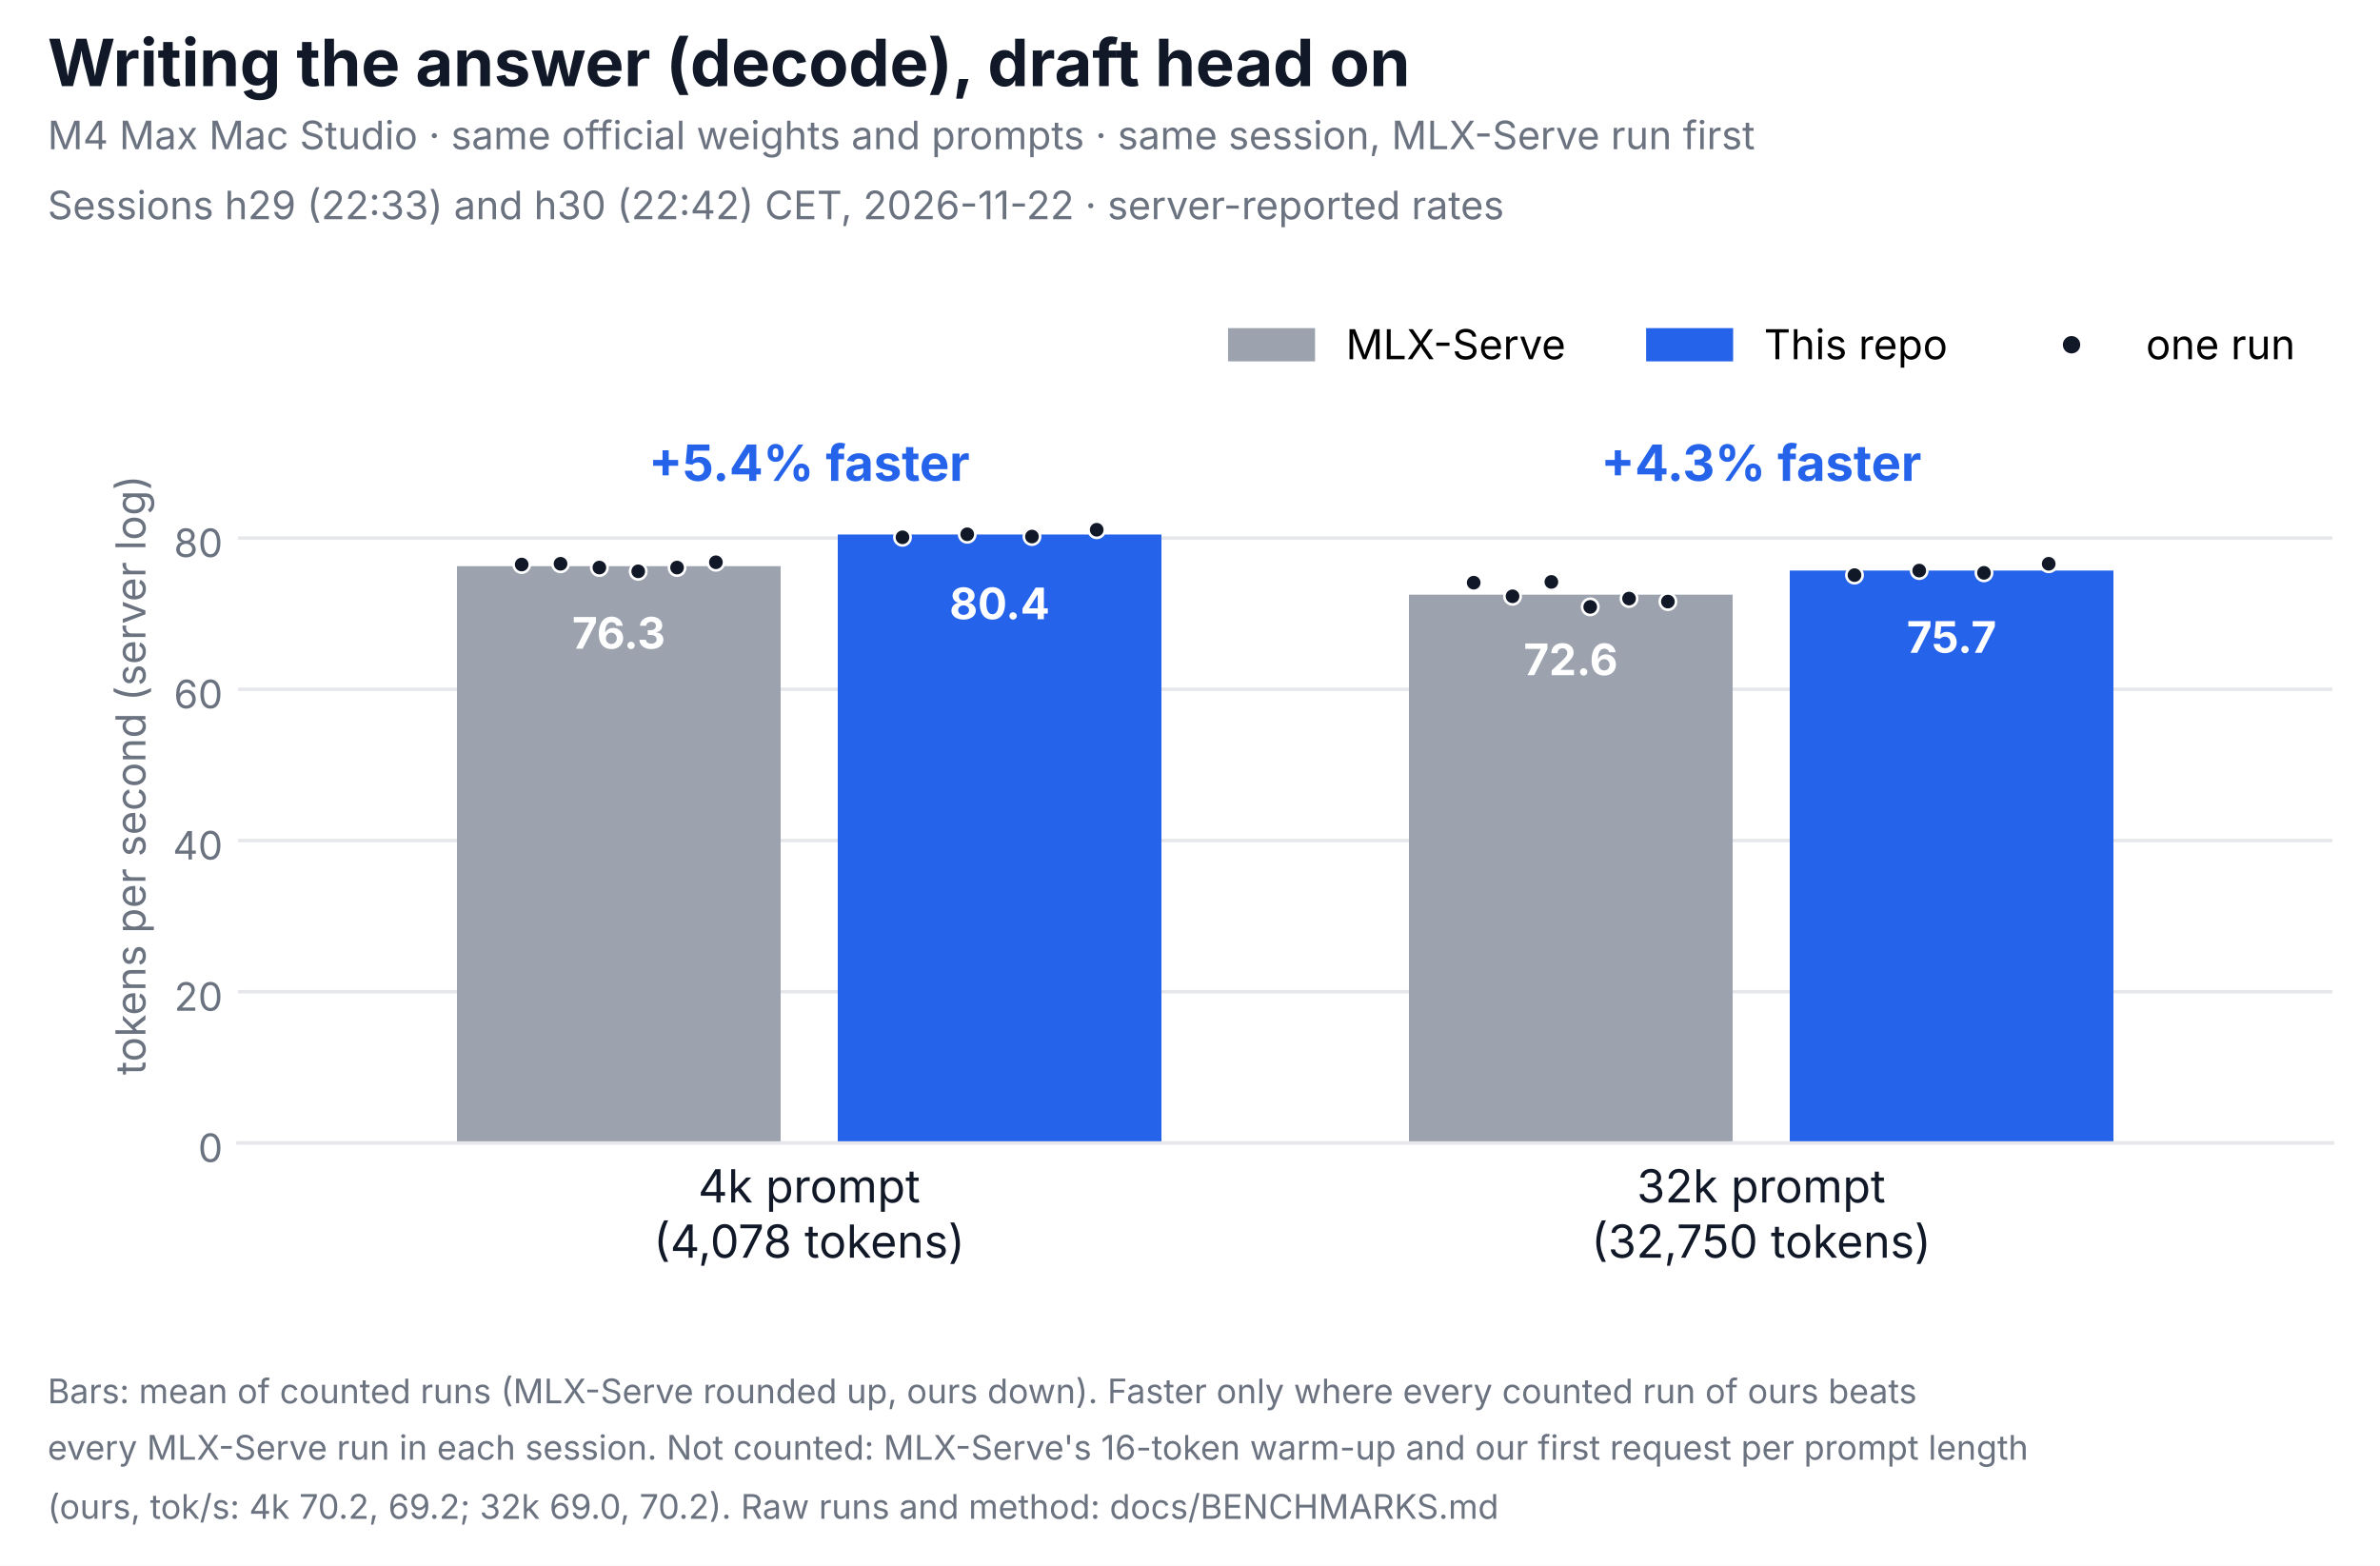
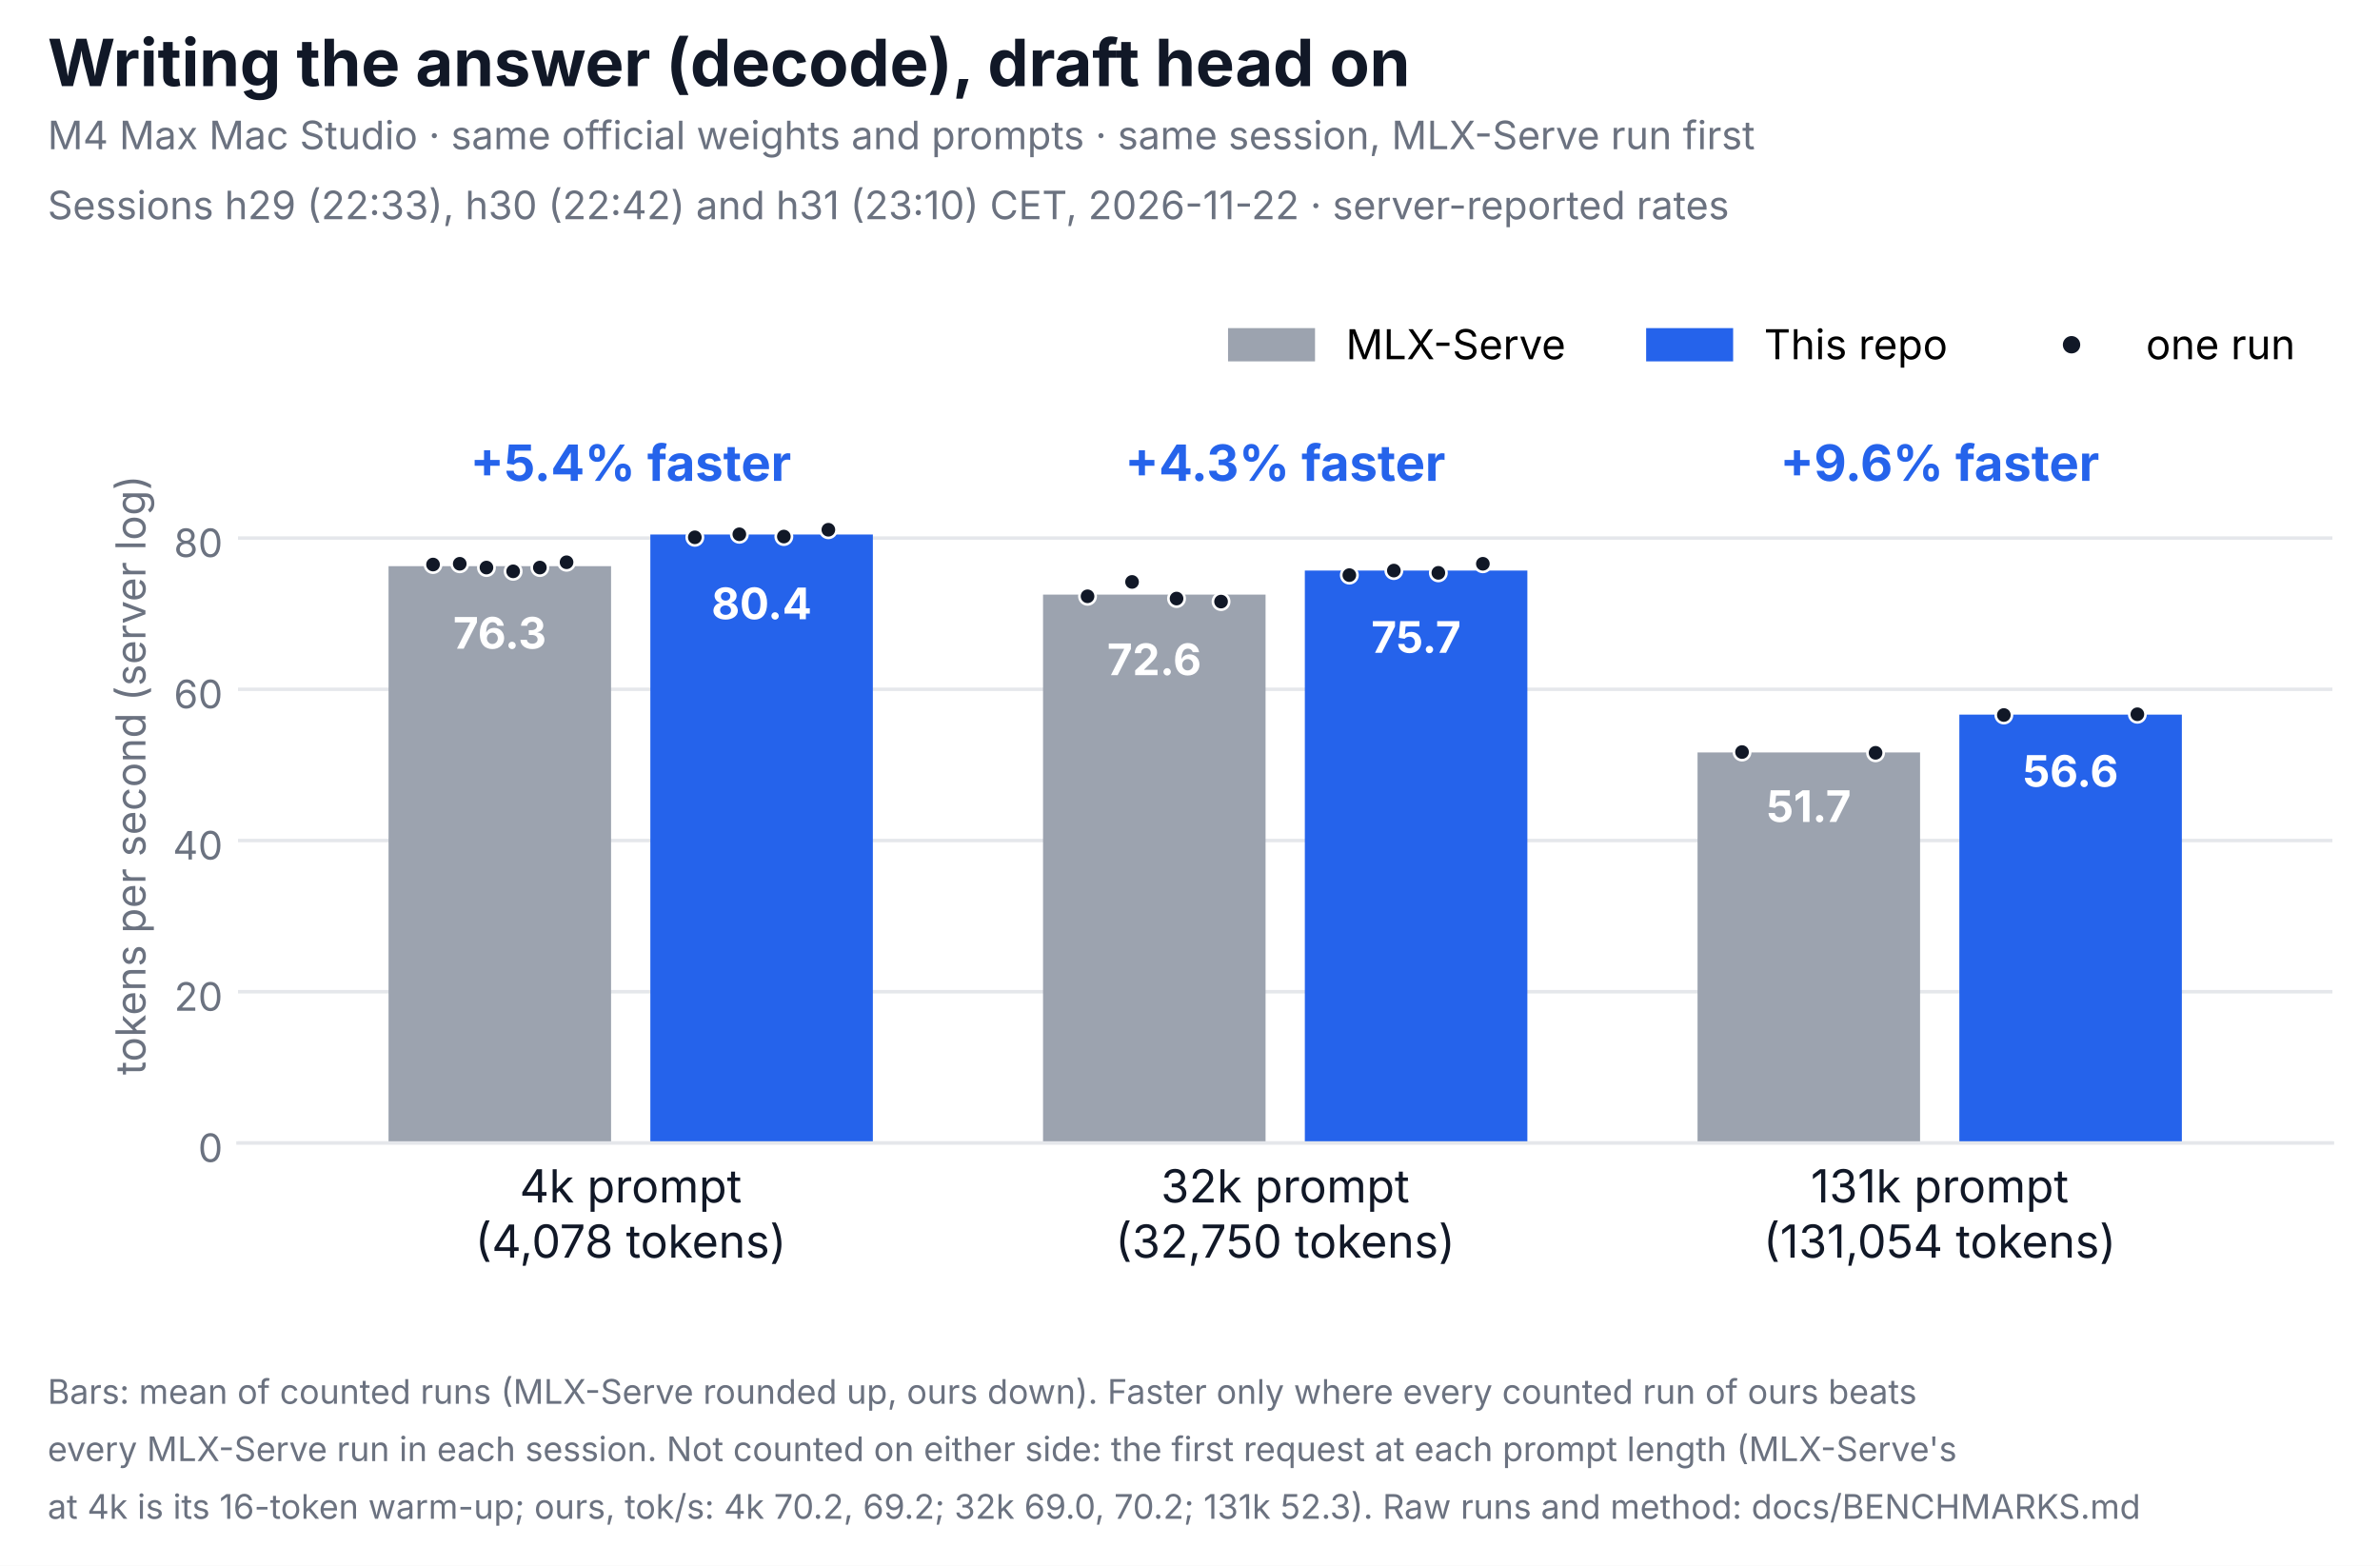
<svg xmlns="http://www.w3.org/2000/svg" xmlns:xlink="http://www.w3.org/1999/xlink" width="547.2pt" height="360pt" viewBox="0 0 547.2 360" version="1.1">
  <defs>
    <style type="text/css">*{stroke-linejoin: round; stroke-linecap: butt}</style>
  </defs>
  <g id="figure_1">
    <g id="patch_1">
      <path d="M 0 360  L 547.2 360  L 547.2 0  L 0 0  z " style="fill: #ffffff" />
    </g>
    <g id="axes_1">
      <g id="patch_2">
        <path d="M 54.72 262.8  L 536.256 262.8  L 536.256 93.6  L 54.72 93.6  z " style="fill: #ffffff" />
      </g>
      <g id="matplotlib.axis_1">
        <g id="xtick_1">
          <g id="line2d_1" />
          <g id="text_1">
-             <text style="font-size: 10.5px; font-family: 'Inter', 'Helvetica Neue', 'Helvetica', 'Arial', 'DejaVu Sans', sans-serif; fill: #111827" transform="translate(160.515 276.4719)">4k prompt</text>
-             <text style="font-size: 10.5px; font-family: 'Inter', 'Helvetica Neue', 'Helvetica', 'Arial', 'DejaVu Sans', sans-serif; fill: #111827" transform="translate(150.2824 289.1765)">(4,078 tokens)</text>
+             <text style="font-size: 10.5px; font-family: 'Inter', 'Helvetica Neue', 'Helvetica', 'Arial', 'DejaVu Sans', sans-serif; fill: #111827" transform="translate(119.475 276.4719)">4k prompt</text>
+             <text style="font-size: 10.5px; font-family: 'Inter', 'Helvetica Neue', 'Helvetica', 'Arial', 'DejaVu Sans', sans-serif; fill: #111827" transform="translate(109.2424 289.1765)">(4,078 tokens)</text>
          </g>
        </g>
        <g id="xtick_2">
          <g id="line2d_2" />
          <g id="text_2">
-             <text style="font-size: 10.5px; font-family: 'Inter', 'Helvetica Neue', 'Helvetica', 'Arial', 'DejaVu Sans', sans-serif; fill: #111827" transform="translate(376.3417 276.4719)">32k prompt</text>
-             <text style="font-size: 10.5px; font-family: 'Inter', 'Helvetica Neue', 'Helvetica', 'Arial', 'DejaVu Sans', sans-serif; fill: #111827" transform="translate(365.8803 289.1765)">(32,750 tokens)</text>
+             <text style="font-size: 10.5px; font-family: 'Inter', 'Helvetica Neue', 'Helvetica', 'Arial', 'DejaVu Sans', sans-serif; fill: #111827" transform="translate(266.9017 276.4719)">32k prompt</text>
+             <text style="font-size: 10.5px; font-family: 'Inter', 'Helvetica Neue', 'Helvetica', 'Arial', 'DejaVu Sans', sans-serif; fill: #111827" transform="translate(256.4403 289.1765)">(32,750 tokens)</text>
+           </g>
+         </g>
+         <g id="xtick_3">
+           <g id="line2d_3" />
+           <g id="text_3">
+             <text style="font-size: 10.5px; font-family: 'Inter', 'Helvetica Neue', 'Helvetica', 'Arial', 'DejaVu Sans', sans-serif; fill: #111827" transform="translate(416.3129 276.4719)">131k prompt</text>
+             <text style="font-size: 10.5px; font-family: 'Inter', 'Helvetica Neue', 'Helvetica', 'Arial', 'DejaVu Sans', sans-serif; fill: #111827" transform="translate(405.4388 289.1765)">(131,054 tokens)</text>
          </g>
        </g>
      </g>
      <g id="matplotlib.axis_2">
        <g id="ytick_1">
-           <g id="line2d_3">
+           <g id="line2d_4">
            <path d="M 54.72 262.8  L 536.256 262.8  " clip-path="url(#pbc66b1392f)" style="fill: none; stroke: #e5e7eb; stroke-width: 0.8; stroke-linecap: square" />
          </g>
-           <g id="line2d_4" />
-           <g id="text_3">
+           <g id="line2d_5" />
+           <g id="text_4">
            <text style="font-size: 9px; font-family: 'Inter', 'Helvetica Neue', 'Helvetica', 'Arial', 'DejaVu Sans', sans-serif; text-anchor: end; fill: #6b7280" x="51.22" y="267.159" transform="rotate(-0 51.22 267.1594)">0</text>
          </g>
        </g>
        <g id="ytick_2">
-           <g id="line2d_5">
+           <g id="line2d_6">
            <path d="M 54.72 228.028  L 536.256 228.028  " clip-path="url(#pbc66b1392f)" style="fill: none; stroke: #e5e7eb; stroke-width: 0.8; stroke-linecap: square" />
          </g>
-           <g id="line2d_6" />
-           <g id="text_4">
+           <g id="line2d_7" />
+           <g id="text_5">
            <text style="font-size: 9px; font-family: 'Inter', 'Helvetica Neue', 'Helvetica', 'Arial', 'DejaVu Sans', sans-serif; text-anchor: end; fill: #6b7280" x="51.22" y="232.387" transform="rotate(-0 51.22 232.3875)">20</text>
          </g>
        </g>
        <g id="ytick_3">
-           <g id="line2d_7">
+           <g id="line2d_8">
            <path d="M 54.72 193.256  L 536.256 193.256  " clip-path="url(#pbc66b1392f)" style="fill: none; stroke: #e5e7eb; stroke-width: 0.8; stroke-linecap: square" />
          </g>
-           <g id="line2d_8" />
-           <g id="text_5">
+           <g id="line2d_9" />
+           <g id="text_6">
            <text style="font-size: 9px; font-family: 'Inter', 'Helvetica Neue', 'Helvetica', 'Arial', 'DejaVu Sans', sans-serif; text-anchor: end; fill: #6b7280" x="51.22" y="197.616" transform="rotate(-0 51.22 197.6156)">40</text>
          </g>
        </g>
        <g id="ytick_4">
-           <g id="line2d_9">
+           <g id="line2d_10">
            <path d="M 54.72 158.484  L 536.256 158.484  " clip-path="url(#pbc66b1392f)" style="fill: none; stroke: #e5e7eb; stroke-width: 0.8; stroke-linecap: square" />
          </g>
-           <g id="line2d_10" />
-           <g id="text_6">
+           <g id="line2d_11" />
+           <g id="text_7">
            <text style="font-size: 9px; font-family: 'Inter', 'Helvetica Neue', 'Helvetica', 'Arial', 'DejaVu Sans', sans-serif; text-anchor: end; fill: #6b7280" x="51.22" y="162.844" transform="rotate(-0 51.22 162.8437)">60</text>
          </g>
        </g>
        <g id="ytick_5">
-           <g id="line2d_11">
+           <g id="line2d_12">
            <path d="M 54.72 123.712  L 536.256 123.712  " clip-path="url(#pbc66b1392f)" style="fill: none; stroke: #e5e7eb; stroke-width: 0.8; stroke-linecap: square" />
          </g>
-           <g id="line2d_12" />
-           <g id="text_7">
+           <g id="line2d_13" />
+           <g id="text_8">
            <text style="font-size: 9px; font-family: 'Inter', 'Helvetica Neue', 'Helvetica', 'Arial', 'DejaVu Sans', sans-serif; text-anchor: end; fill: #6b7280" x="51.22" y="128.072" transform="rotate(-0 51.22 128.0718)">80</text>
          </g>
        </g>
-         <g id="text_8">
+         <g id="text_9">
          <text style="font-size: 9.5px; font-family: 'Inter', 'Helvetica Neue', 'Helvetica', 'Arial', 'DejaVu Sans', sans-serif; text-anchor: middle; fill: #6b7280" x="33.437" y="178.2" transform="rotate(-90 33.43662 178.2)">tokens per second (server log)</text>
        </g>
      </g>
      <g id="patch_3">
-         <path d="M 105.062 262.8  L 179.482 262.8  L 179.482 130.174  L 105.062 130.174  z " clip-path="url(#pbc66b1392f)" style="fill: #9ca3af" />
+         <path d="M 89.33 262.8  L 140.494 262.8  L 140.494 130.174  L 89.33 130.174  z " clip-path="url(#pbc66b1392f)" style="fill: #9ca3af" />
      </g>
      <g id="patch_4">
-         <path d="M 192.614 262.8  L 267.034 262.8  L 267.034 122.887  L 192.614 122.887  z " clip-path="url(#pbc66b1392f)" style="fill: #2563eb" />
+         <path d="M 149.522 262.8  L 200.686 262.8  L 200.686 122.887  L 149.522 122.887  z " clip-path="url(#pbc66b1392f)" style="fill: #2563eb" />
      </g>
      <g id="patch_5">
-         <path d="M 323.942 262.8  L 398.362 262.8  L 398.362 136.723  L 323.942 136.723  z " clip-path="url(#pbc66b1392f)" style="fill: #9ca3af" />
+         <path d="M 239.81 262.8  L 290.974 262.8  L 290.974 136.708  L 239.81 136.708  z " clip-path="url(#pbc66b1392f)" style="fill: #9ca3af" />
      </g>
      <g id="patch_6">
-         <path d="M 411.494 262.8  L 485.914 262.8  L 485.914 131.188  L 411.494 131.188  z " clip-path="url(#pbc66b1392f)" style="fill: #2563eb" />
+         <path d="M 300.002 262.8  L 351.166 262.8  L 351.166 131.188  L 300.002 131.188  z " clip-path="url(#pbc66b1392f)" style="fill: #2563eb" />
      </g>
      <g id="patch_7">
+         <path d="M 390.29 262.8  L 441.454 262.8  L 441.454 173.002  L 390.29 173.002  z " clip-path="url(#pbc66b1392f)" style="fill: #9ca3af" />
+       </g>
+       <g id="patch_8">
+         <path d="M 450.482 262.8  L 501.646 262.8  L 501.646 164.309  L 450.482 164.309  z " clip-path="url(#pbc66b1392f)" style="fill: #2563eb" />
+       </g>
+       <g id="patch_9">
        <path d="M 54.72 262.8  L 536.256 262.8  " style="fill: none; stroke: #e5e7eb; stroke-width: 0.8; stroke-linejoin: miter; stroke-linecap: square" />
      </g>
      <g id="PathCollection_1">
        <defs>
          <path id="m5e04ec7094" d="M 0 1.871  C 0.496 1.871 0.972 1.674 1.323 1.323  C 1.674 0.972 1.871 0.496 1.871 0  C 1.871 -0.496 1.674 -0.972 1.323 -1.323  C 0.972 -1.674 0.496 -1.871 0 -1.871  C -0.496 -1.871 -0.972 -1.674 -1.323 -1.323  C -1.674 -0.972 -1.871 -0.496 -1.871 0  C -1.871 0.496 -1.674 0.972 -1.323 1.323  C -0.972 1.674 -0.496 1.871 0 1.871  z " style="stroke: #ffffff; stroke-width: 0.6" />
        </defs>
        <g clip-path="url(#pbc66b1392f)">
-           <use xlink:href="#m5e04ec7094" x="119.946" y="129.798" style="fill: #111827; stroke: #ffffff; stroke-width: 0.6" />
-           <use xlink:href="#m5e04ec7094" x="128.877" y="129.624" style="fill: #111827; stroke: #ffffff; stroke-width: 0.6" />
-           <use xlink:href="#m5e04ec7094" x="137.807" y="130.493" style="fill: #111827; stroke: #ffffff; stroke-width: 0.6" />
-           <use xlink:href="#m5e04ec7094" x="146.737" y="131.362" style="fill: #111827; stroke: #ffffff; stroke-width: 0.6" />
-           <use xlink:href="#m5e04ec7094" x="155.667" y="130.493" style="fill: #111827; stroke: #ffffff; stroke-width: 0.6" />
-           <use xlink:href="#m5e04ec7094" x="164.598" y="129.276" style="fill: #111827; stroke: #ffffff; stroke-width: 0.6" />
+           <use xlink:href="#m5e04ec7094" x="99.563" y="129.798" style="fill: #111827; stroke: #ffffff; stroke-width: 0.6" />
+           <use xlink:href="#m5e04ec7094" x="105.703" y="129.624" style="fill: #111827; stroke: #ffffff; stroke-width: 0.6" />
+           <use xlink:href="#m5e04ec7094" x="111.842" y="130.493" style="fill: #111827; stroke: #ffffff; stroke-width: 0.6" />
+           <use xlink:href="#m5e04ec7094" x="117.982" y="131.362" style="fill: #111827; stroke: #ffffff; stroke-width: 0.6" />
+           <use xlink:href="#m5e04ec7094" x="124.121" y="130.493" style="fill: #111827; stroke: #ffffff; stroke-width: 0.6" />
+           <use xlink:href="#m5e04ec7094" x="130.261" y="129.276" style="fill: #111827; stroke: #ffffff; stroke-width: 0.6" />
        </g>
      </g>
      <g id="PathCollection_2">
        <g clip-path="url(#pbc66b1392f)">
-           <use xlink:href="#m5e04ec7094" x="207.498" y="123.539" style="fill: #111827; stroke: #ffffff; stroke-width: 0.6" />
-           <use xlink:href="#m5e04ec7094" x="222.382" y="122.843" style="fill: #111827; stroke: #ffffff; stroke-width: 0.6" />
-           <use xlink:href="#m5e04ec7094" x="237.266" y="123.365" style="fill: #111827; stroke: #ffffff; stroke-width: 0.6" />
-           <use xlink:href="#m5e04ec7094" x="252.15" y="121.8" style="fill: #111827; stroke: #ffffff; stroke-width: 0.6" />
-         </g>
-       </g>
-       <g id="text_9">
-         <text style="font-weight: 700; font-size: 11.5px; font-family: 'Inter', 'Helvetica Neue', 'Helvetica', 'Arial', 'DejaVu Sans', sans-serif; text-anchor: middle; fill: #2563eb" x="186.048" y="110.566" transform="rotate(-0 186.048 110.5661)">+5.4% faster</text>
+           <use xlink:href="#m5e04ec7094" x="159.755" y="123.539" style="fill: #111827; stroke: #ffffff; stroke-width: 0.6" />
+           <use xlink:href="#m5e04ec7094" x="169.988" y="122.843" style="fill: #111827; stroke: #ffffff; stroke-width: 0.6" />
+           <use xlink:href="#m5e04ec7094" x="180.22" y="123.365" style="fill: #111827; stroke: #ffffff; stroke-width: 0.6" />
+           <use xlink:href="#m5e04ec7094" x="190.453" y="121.8" style="fill: #111827; stroke: #ffffff; stroke-width: 0.6" />
+         </g>
+       </g>
+       <g id="text_10">
+         <text style="font-weight: 700; font-size: 11.5px; font-family: 'Inter', 'Helvetica Neue', 'Helvetica', 'Arial', 'DejaVu Sans', sans-serif; text-anchor: middle; fill: #2563eb" x="145.008" y="110.566" transform="rotate(-0 145.008 110.5661)">+5.4% faster</text>
      </g>
      <g id="PathCollection_3">
        <g clip-path="url(#pbc66b1392f)">
-           <use xlink:href="#m5e04ec7094" x="338.826" y="133.97" style="fill: #111827; stroke: #ffffff; stroke-width: 0.6" />
-           <use xlink:href="#m5e04ec7094" x="347.757" y="137.1" style="fill: #111827; stroke: #ffffff; stroke-width: 0.6" />
-           <use xlink:href="#m5e04ec7094" x="356.687" y="133.796" style="fill: #111827; stroke: #ffffff; stroke-width: 0.6" />
-           <use xlink:href="#m5e04ec7094" x="365.617" y="139.534" style="fill: #111827; stroke: #ffffff; stroke-width: 0.6" />
-           <use xlink:href="#m5e04ec7094" x="374.547" y="137.621" style="fill: #111827; stroke: #ffffff; stroke-width: 0.6" />
-           <use xlink:href="#m5e04ec7094" x="383.478" y="138.317" style="fill: #111827; stroke: #ffffff; stroke-width: 0.6" />
+           <use xlink:href="#m5e04ec7094" x="250.043" y="137.1" style="fill: #111827; stroke: #ffffff; stroke-width: 0.6" />
+           <use xlink:href="#m5e04ec7094" x="260.276" y="133.796" style="fill: #111827; stroke: #ffffff; stroke-width: 0.6" />
+           <use xlink:href="#m5e04ec7094" x="270.508" y="137.621" style="fill: #111827; stroke: #ffffff; stroke-width: 0.6" />
+           <use xlink:href="#m5e04ec7094" x="280.741" y="138.317" style="fill: #111827; stroke: #ffffff; stroke-width: 0.6" />
        </g>
      </g>
      <g id="PathCollection_4">
        <g clip-path="url(#pbc66b1392f)">
-           <use xlink:href="#m5e04ec7094" x="426.378" y="132.232" style="fill: #111827; stroke: #ffffff; stroke-width: 0.6" />
-           <use xlink:href="#m5e04ec7094" x="441.262" y="131.188" style="fill: #111827; stroke: #ffffff; stroke-width: 0.6" />
-           <use xlink:href="#m5e04ec7094" x="456.146" y="131.71" style="fill: #111827; stroke: #ffffff; stroke-width: 0.6" />
-           <use xlink:href="#m5e04ec7094" x="471.03" y="129.624" style="fill: #111827; stroke: #ffffff; stroke-width: 0.6" />
-         </g>
-       </g>
-       <g id="text_10">
-         <text style="font-weight: 700; font-size: 11.5px; font-family: 'Inter', 'Helvetica Neue', 'Helvetica', 'Arial', 'DejaVu Sans', sans-serif; text-anchor: middle; fill: #2563eb" x="404.928" y="110.566" transform="rotate(-0 404.928 110.5661)">+4.3% faster</text>
+           <use xlink:href="#m5e04ec7094" x="310.235" y="132.232" style="fill: #111827; stroke: #ffffff; stroke-width: 0.6" />
+           <use xlink:href="#m5e04ec7094" x="320.468" y="131.188" style="fill: #111827; stroke: #ffffff; stroke-width: 0.6" />
+           <use xlink:href="#m5e04ec7094" x="330.7" y="131.71" style="fill: #111827; stroke: #ffffff; stroke-width: 0.6" />
+           <use xlink:href="#m5e04ec7094" x="340.933" y="129.624" style="fill: #111827; stroke: #ffffff; stroke-width: 0.6" />
+         </g>
      </g>
      <g id="text_11">
-         <text style="font-weight: 700; font-size: 10px; font-family: 'Inter', 'Helvetica Neue', 'Helvetica', 'Arial', 'DejaVu Sans', sans-serif; text-anchor: middle; fill: #ffffff" x="142.272" y="149.146" transform="rotate(-0 142.272 149.1455)">76.3</text>
+         <text style="font-weight: 700; font-size: 11.5px; font-family: 'Inter', 'Helvetica Neue', 'Helvetica', 'Arial', 'DejaVu Sans', sans-serif; text-anchor: middle; fill: #2563eb" x="295.488" y="110.566" transform="rotate(-0 295.488 110.5661)">+4.3% faster</text>
+       </g>
+       <g id="PathCollection_5">
+         <g clip-path="url(#pbc66b1392f)">
+           <use xlink:href="#m5e04ec7094" x="400.523" y="172.915" style="fill: #111827; stroke: #ffffff; stroke-width: 0.6" />
+           <use xlink:href="#m5e04ec7094" x="431.221" y="173.089" style="fill: #111827; stroke: #ffffff; stroke-width: 0.6" />
+         </g>
+       </g>
+       <g id="PathCollection_6">
+         <g clip-path="url(#pbc66b1392f)">
+           <use xlink:href="#m5e04ec7094" x="460.715" y="164.396" style="fill: #111827; stroke: #ffffff; stroke-width: 0.6" />
+           <use xlink:href="#m5e04ec7094" x="491.413" y="164.222" style="fill: #111827; stroke: #ffffff; stroke-width: 0.6" />
+         </g>
      </g>
      <g id="text_12">
-         <text style="font-weight: 700; font-size: 10px; font-family: 'Inter', 'Helvetica Neue', 'Helvetica', 'Arial', 'DejaVu Sans', sans-serif; text-anchor: middle; fill: #ffffff" x="229.824" y="142.368" transform="rotate(-0 229.824 142.3681)">80.4</text>
+         <text style="font-weight: 700; font-size: 11.5px; font-family: 'Inter', 'Helvetica Neue', 'Helvetica', 'Arial', 'DejaVu Sans', sans-serif; text-anchor: middle; fill: #2563eb" x="445.968" y="110.566" transform="rotate(-0 445.968 110.5661)">+9.6% faster</text>
      </g>
      <g id="text_13">
-         <text style="font-weight: 700; font-size: 10px; font-family: 'Inter', 'Helvetica Neue', 'Helvetica', 'Arial', 'DejaVu Sans', sans-serif; text-anchor: middle; fill: #ffffff" x="361.152" y="155.236" transform="rotate(-0 361.152 155.2358)">72.6</text>
+         <text style="font-weight: 700; font-size: 10px; font-family: 'Inter', 'Helvetica Neue', 'Helvetica', 'Arial', 'DejaVu Sans', sans-serif; text-anchor: middle; fill: #ffffff" x="114.912" y="149.146" transform="rotate(-0 114.912 149.1455)">76.3</text>
      </g>
      <g id="text_14">
-         <text style="font-weight: 700; font-size: 10px; font-family: 'Inter', 'Helvetica Neue', 'Helvetica', 'Arial', 'DejaVu Sans', sans-serif; text-anchor: middle; fill: #ffffff" x="448.704" y="150.089" transform="rotate(-0 448.704 150.0887)">75.7</text>
+         <text style="font-weight: 700; font-size: 10px; font-family: 'Inter', 'Helvetica Neue', 'Helvetica', 'Arial', 'DejaVu Sans', sans-serif; text-anchor: middle; fill: #ffffff" x="175.104" y="142.368" transform="rotate(-0 175.104 142.3681)">80.4</text>
+       </g>
+       <g id="text_15">
+         <text style="font-weight: 700; font-size: 10px; font-family: 'Inter', 'Helvetica Neue', 'Helvetica', 'Arial', 'DejaVu Sans', sans-serif; text-anchor: middle; fill: #ffffff" x="265.392" y="155.222" transform="rotate(-0 265.392 155.2224)">72.6</text>
+       </g>
+       <g id="text_16">
+         <text style="font-weight: 700; font-size: 10px; font-family: 'Inter', 'Helvetica Neue', 'Helvetica', 'Arial', 'DejaVu Sans', sans-serif; text-anchor: middle; fill: #ffffff" x="325.584" y="150.089" transform="rotate(-0 325.584 150.0887)">75.7</text>
+       </g>
+       <g id="text_17">
+         <text style="font-weight: 700; font-size: 10px; font-family: 'Inter', 'Helvetica Neue', 'Helvetica', 'Arial', 'DejaVu Sans', sans-serif; text-anchor: middle; fill: #ffffff" x="415.872" y="188.975" transform="rotate(-0 415.872 188.975)">51.7</text>
+       </g>
+       <g id="text_18">
+         <text style="font-weight: 700; font-size: 10px; font-family: 'Inter', 'Helvetica Neue', 'Helvetica', 'Arial', 'DejaVu Sans', sans-serif; text-anchor: middle; fill: #ffffff" x="476.064" y="180.891" transform="rotate(-0 476.064 180.8905)">56.6</text>
      </g>
      <g id="legend_1">
-         <g id="patch_8">
+         <g id="patch_10">
          <path d="M 282.846 82.589  L 301.846 82.589  L 301.846 75.939  L 282.846 75.939  z " style="fill: #9ca3af; stroke: #9ca3af; stroke-linejoin: miter" />
        </g>
-         <g id="text_15">
+         <g id="text_19">
          <text style="font-size: 9.5px; font-family: 'Inter', 'Helvetica Neue', 'Helvetica', 'Arial', 'DejaVu Sans', sans-serif; text-anchor: start" x="309.446" y="82.589" transform="rotate(-0 309.4465 82.58912)">MLX-Serve</text>
        </g>
-         <g id="patch_9">
+         <g id="patch_11">
          <path d="M 378.975 82.589  L 397.975 82.589  L 397.975 75.939  L 378.975 75.939  z " style="fill: #2563eb; stroke: #2563eb; stroke-linejoin: miter" />
        </g>
-         <g id="text_16">
+         <g id="text_20">
          <text style="font-size: 9.5px; font-family: 'Inter', 'Helvetica Neue', 'Helvetica', 'Arial', 'DejaVu Sans', sans-serif; text-anchor: start" x="405.575" y="82.589" transform="rotate(-0 405.5746 82.58912)">This repo</text>
        </g>
-         <g id="line2d_13">
+         <g id="line2d_14">
          <defs>
            <path id="m07a1071fa8" d="M 0 2.5  C 0.663 2.5 1.299 2.237 1.768 1.768  C 2.237 1.299 2.5 0.663 2.5 0  C 2.5 -0.663 2.237 -1.299 1.768 -1.768  C 1.299 -2.237 0.663 -2.5 0 -2.5  C -0.663 -2.5 -1.299 -2.237 -1.768 -1.768  C -2.237 -1.299 -2.5 -0.663 -2.5 0  C -2.5 0.663 -2.237 1.299 -1.768 1.768  C -1.299 2.237 -0.663 2.5 0 2.5  z " style="stroke: #ffffff" />
          </defs>
          <g>
            <use xlink:href="#m07a1071fa8" x="476.281" y="79.264" style="fill: #111827; stroke: #ffffff" />
          </g>
        </g>
-         <g id="text_17">
+         <g id="text_21">
          <text style="font-size: 9.5px; font-family: 'Inter', 'Helvetica Neue', 'Helvetica', 'Arial', 'DejaVu Sans', sans-serif; text-anchor: start" x="493.381" y="82.589" transform="rotate(-0 493.3813 82.58912)">one run</text>
        </g>
      </g>
    </g>
-     <g id="text_18">
+     <g id="text_22">
      <text style="font-weight: 700; font-size: 15px; font-family: 'Inter', 'Helvetica Neue', 'Helvetica', 'Arial', 'DejaVu Sans', sans-serif; text-anchor: start; fill: #111827" x="10.944" y="19.8" transform="rotate(-0 10.944 19.8)">Writing the answer (decode), draft head on</text>
    </g>
-     <g id="text_19">
+     <g id="text_23">
      <text style="font-size: 9px; font-family: 'Inter', 'Helvetica Neue', 'Helvetica', 'Arial', 'DejaVu Sans', sans-serif; fill: #6b7280" transform="translate(10.944 34.30415)">M4 Max Mac Studio · same official weights and prompts · same session, MLX-Serve run first</text>
-       <text style="font-size: 9px; font-family: 'Inter', 'Helvetica Neue', 'Helvetica', 'Arial', 'DejaVu Sans', sans-serif; fill: #6b7280" transform="translate(10.944 50.4)">Sessions h29 (22:33) and h30 (22:42) CET, 2026-11-22 · server-reported rates</text>
-     </g>
-     <g id="text_20">
-       <text style="font-size: 7.8px; font-family: 'Inter', 'Helvetica Neue', 'Helvetica', 'Arial', 'DejaVu Sans', sans-serif; fill: #6b7280" transform="translate(10.944 322.6471)">Bars: mean of counted runs (MLX-Serve rounded up, ours down). Faster only where every counted run of ours beats</text>
-       <text style="font-size: 7.8px; font-family: 'Inter', 'Helvetica Neue', 'Helvetica', 'Arial', 'DejaVu Sans', sans-serif; fill: #6b7280" transform="translate(10.944 335.61)">every MLX-Serve run in each session. Not counted: MLX-Serve's 16-token warm-up and our first request per prompt length</text>
-       <text style="font-size: 7.8px; font-family: 'Inter', 'Helvetica Neue', 'Helvetica', 'Arial', 'DejaVu Sans', sans-serif; fill: #6b7280" transform="translate(10.944 349.2)">(ours, tok/s: 4k 70.2, 69.2; 32k 69.0, 70.2). Raw runs and method: docs/BENCHMARKS.md</text>
+       <text style="font-size: 9px; font-family: 'Inter', 'Helvetica Neue', 'Helvetica', 'Arial', 'DejaVu Sans', sans-serif; fill: #6b7280" transform="translate(10.944 50.4)">Sessions h29 (22:33), h30 (22:42) and h31 (23:10) CET, 2026-11-22 · server-reported rates</text>
+     </g>
+     <g id="text_24">
+       <text style="font-size: 7.8px; font-family: 'Inter', 'Helvetica Neue', 'Helvetica', 'Arial', 'DejaVu Sans', sans-serif; fill: #6b7280" transform="translate(10.944 322.7592)">Bars: mean of counted runs (MLX-Serve rounded up, ours down). Faster only where every counted run of ours beats</text>
+       <text style="font-size: 7.8px; font-family: 'Inter', 'Helvetica Neue', 'Helvetica', 'Arial', 'DejaVu Sans', sans-serif; fill: #6b7280" transform="translate(10.944 335.9415)">every MLX-Serve run in each session. Not counted on either side: the first request at each prompt length (MLX-Serve's</text>
+       <text style="font-size: 7.8px; font-family: 'Inter', 'Helvetica Neue', 'Helvetica', 'Arial', 'DejaVu Sans', sans-serif; fill: #6b7280" transform="translate(10.944 349.2)">at 4k is its 16-token warm-up; ours, tok/s: 4k 70.2, 69.2; 32k 69.0, 70.2; 131k 52.3). Raw runs and method: docs/BENCHMARKS.md</text>
    </g>
  </g>
  <defs>
    <clipPath id="pbc66b1392f">
      <rect x="54.72" y="93.6" width="481.536" height="169.2" />
    </clipPath>
  </defs>
</svg>
